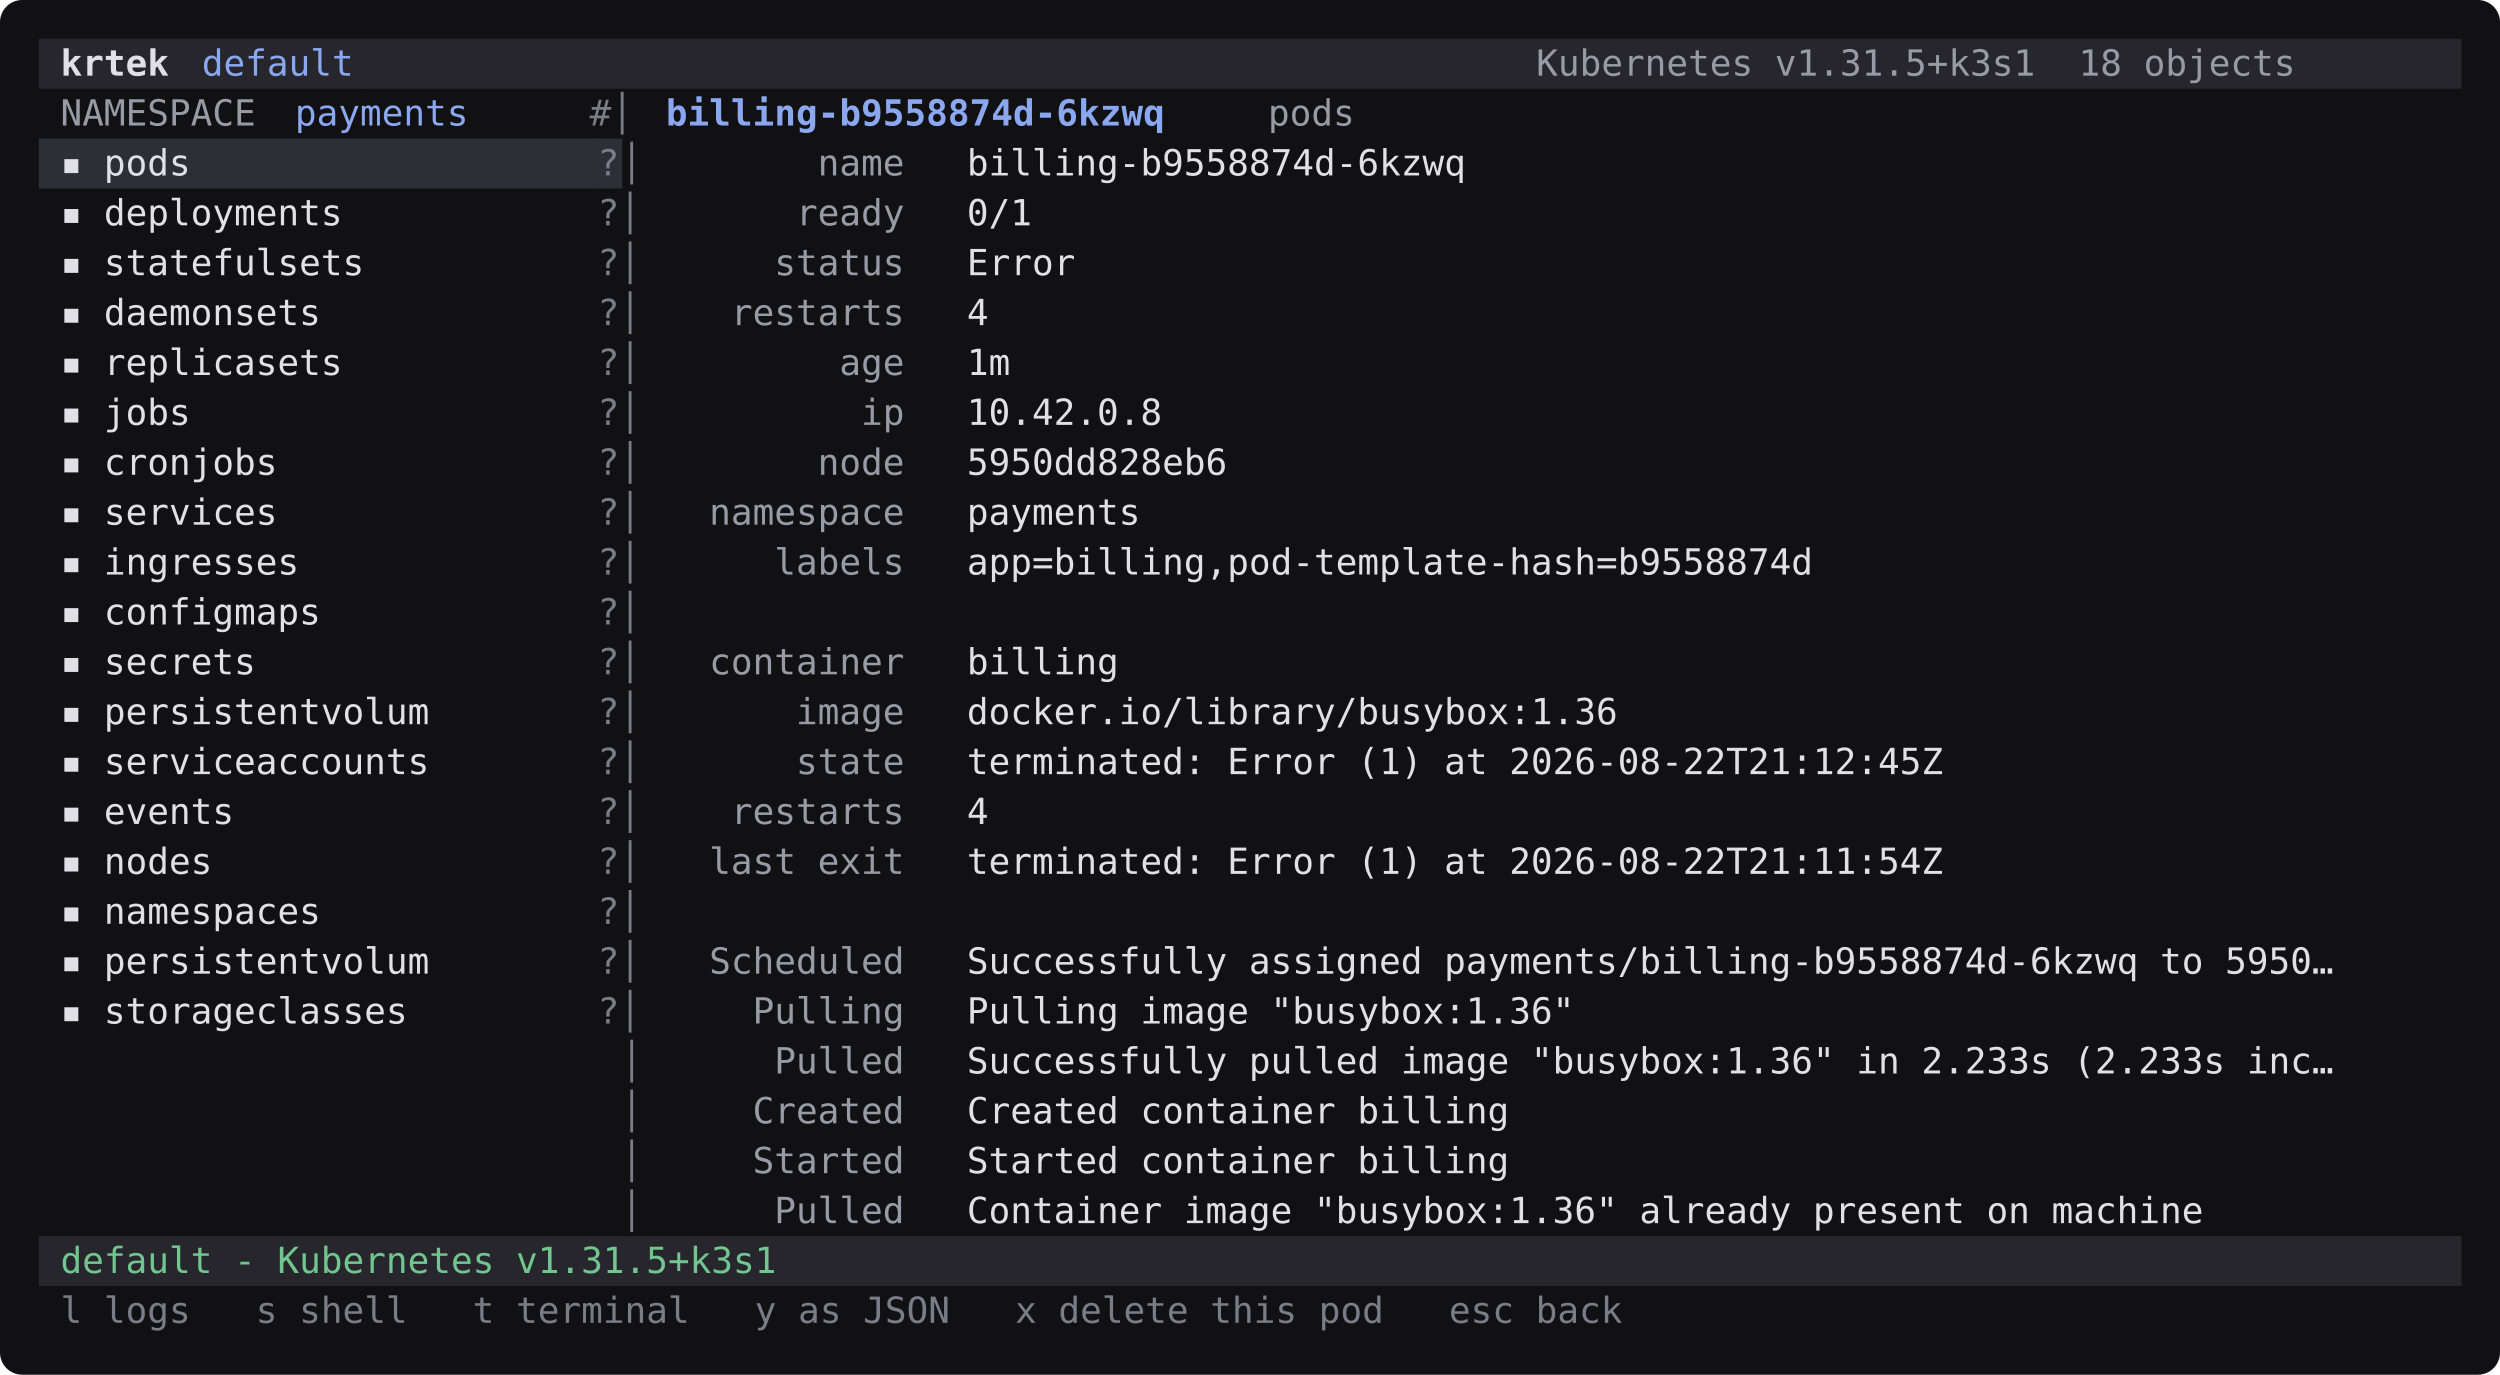
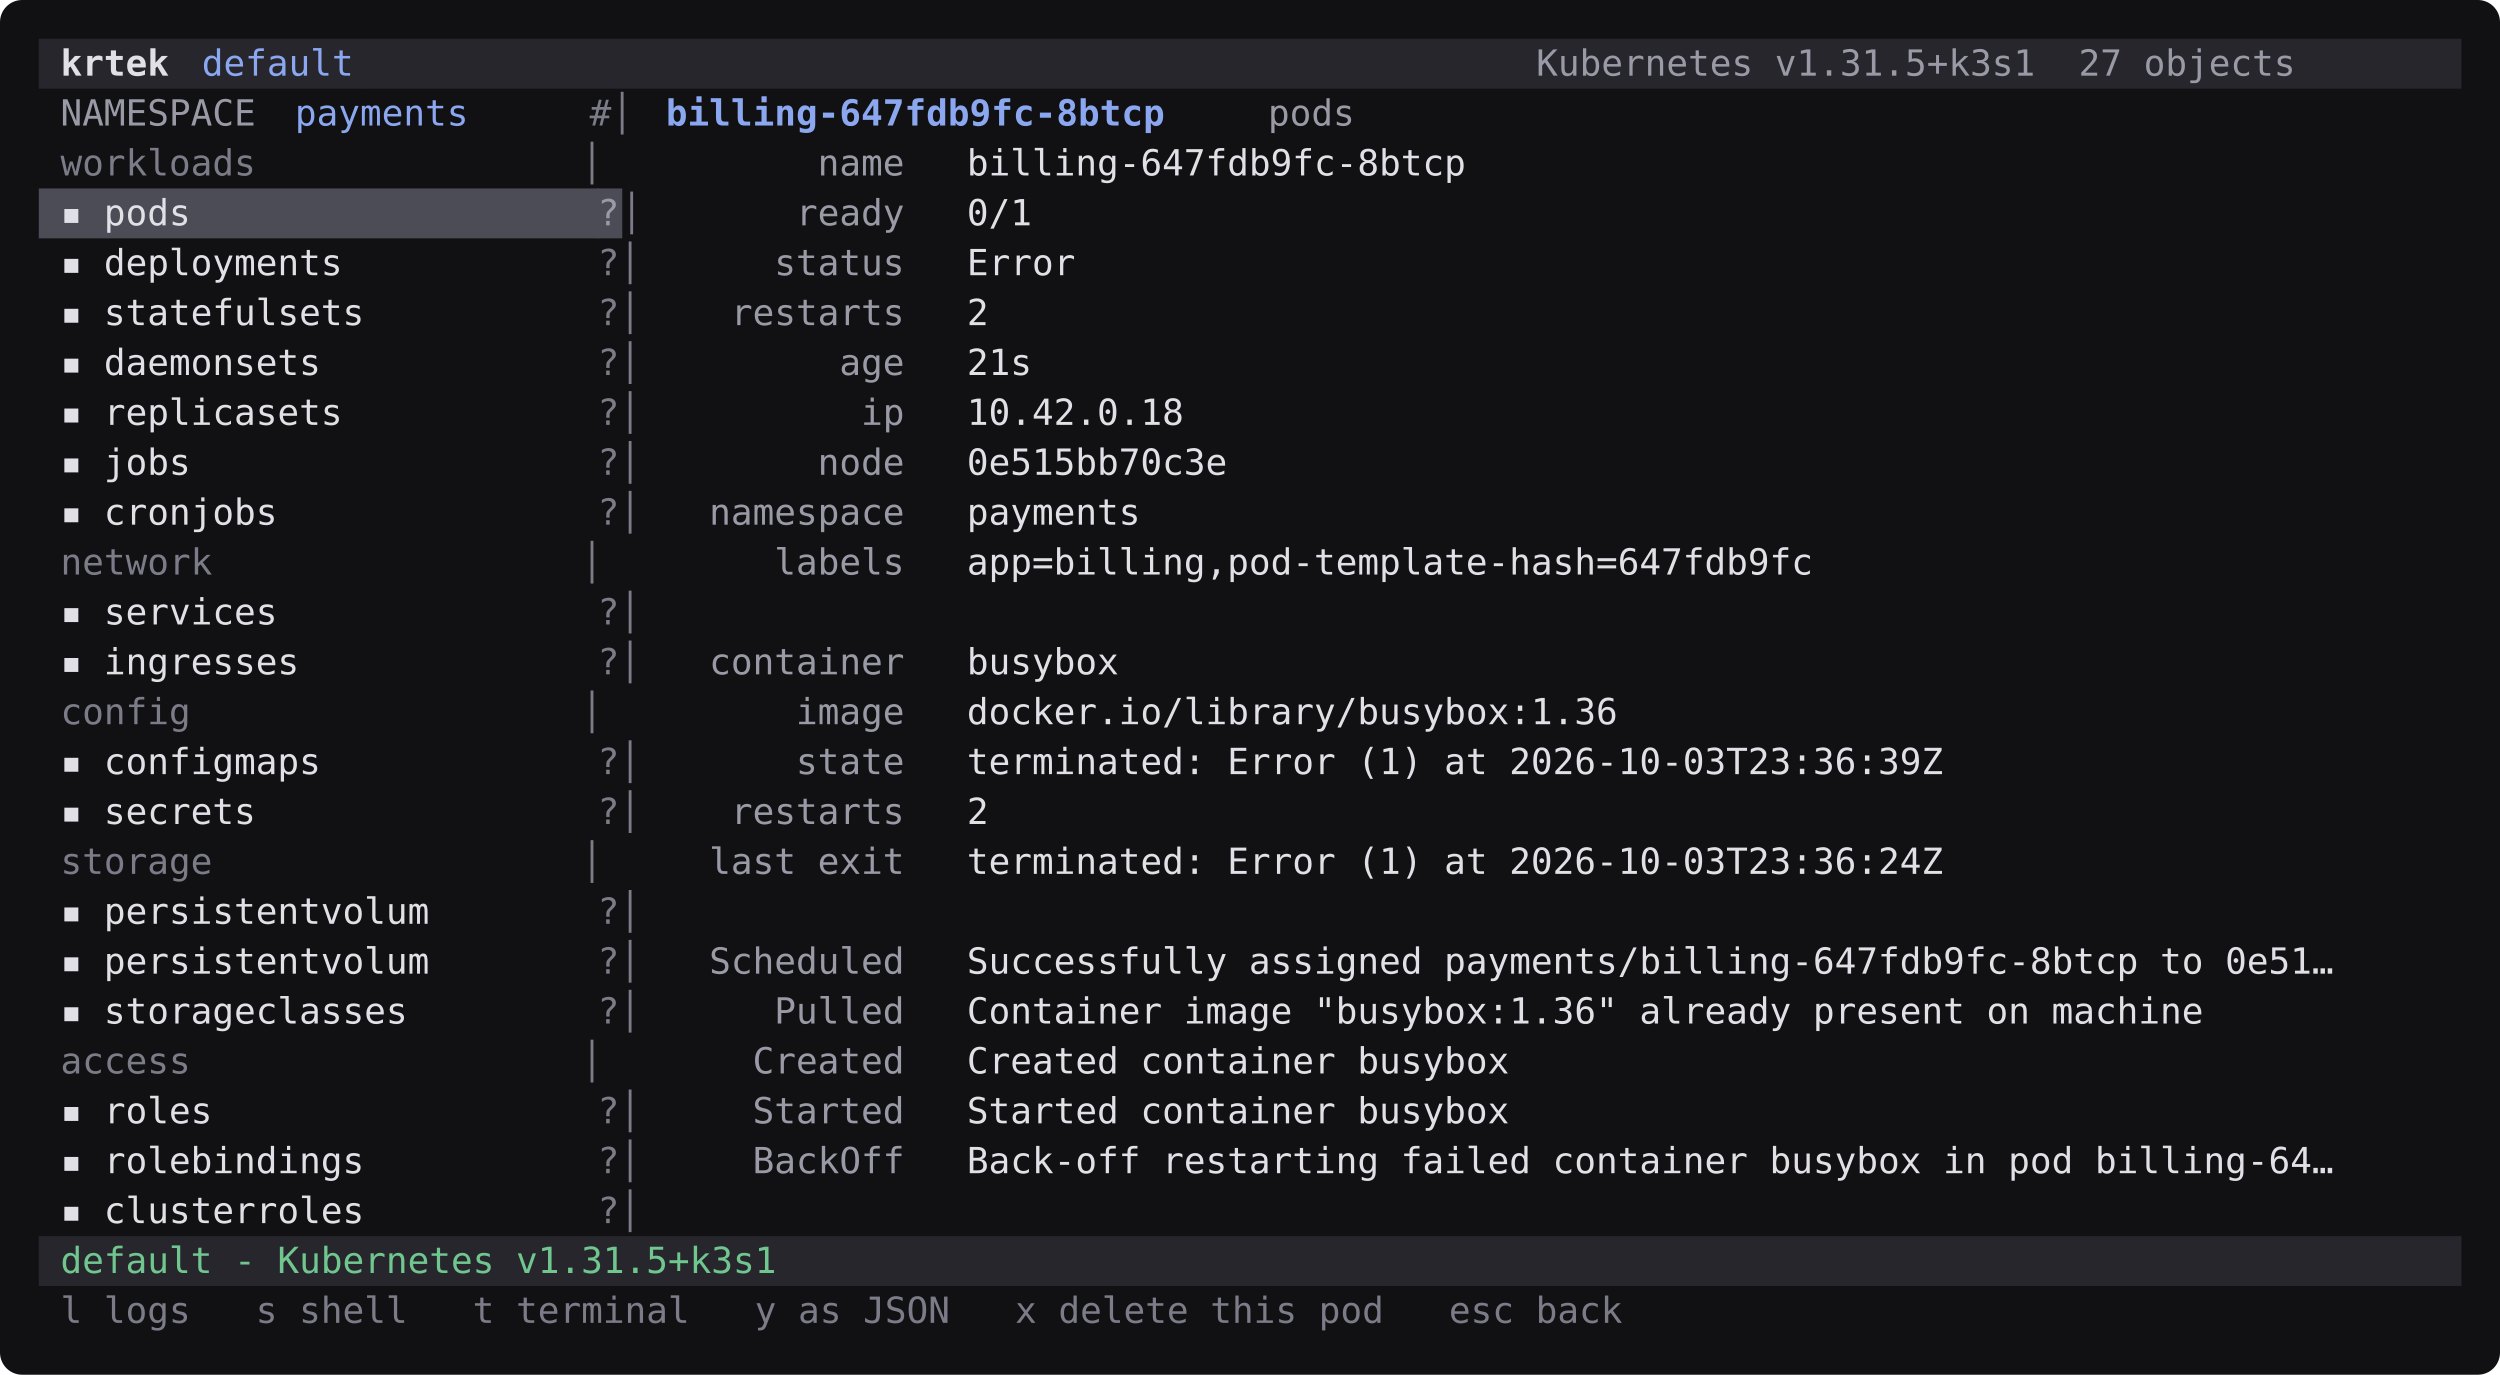
<svg xmlns="http://www.w3.org/2000/svg" width="902" height="496" viewBox="0 0 902 496" font-family="ui-monospace, SFMono-Regular, Menlo, Consolas, monospace" font-size="13.0">
  <rect width="100%" height="100%" rx="8" fill="#111114" />
  <rect x="14.0" y="14.0" width="59.3" height="18.0" fill="#26262c" />
  <rect x="72.8" y="14.0" width="59.3" height="18.0" fill="#26262c" />
  <rect x="131.6" y="14.0" width="756.5" height="18.0" fill="#26262c" />
-   <rect x="14.0" y="50.0" width="202.1" height="18.0" fill="#2e2e36" />
-   <rect x="215.6" y="50.0" width="8.9" height="18.0" fill="#2e2e36" />
+   <rect x="14.0" y="68.0" width="202.1" height="18.0" fill="#4c4c56" />
+   <rect x="215.6" y="68.0" width="8.9" height="18.0" fill="#4c4c56" />
  <rect x="14.0" y="446.0" width="286.1" height="18.0" fill="#26262c" />
  <rect x="299.6" y="446.0" width="588.5" height="18.0" fill="#26262c" />
  <text x="14.0" y="27.3" fill="#e0e0e6" font-weight="600" xml:space="preserve" textLength="58.8" lengthAdjust="spacing"> krtek </text>
  <text x="72.8" y="27.3" fill="#8aa7f0" xml:space="preserve" textLength="58.8" lengthAdjust="spacing">default</text>
-   <text x="131.6" y="27.3" fill="#9a9aa6" xml:space="preserve" textLength="756.0" lengthAdjust="spacing">                                                      Kubernetes v1.31.5+k3s1  18 objects </text>
+   <text x="131.6" y="27.3" fill="#9a9aa6" xml:space="preserve" textLength="756.0" lengthAdjust="spacing">                                                      Kubernetes v1.31.5+k3s1  27 objects </text>
  <text x="14.0" y="45.3" fill="#9a9aa6" xml:space="preserve" textLength="92.4" lengthAdjust="spacing"> NAMESPACE </text>
  <text x="106.4" y="45.3" fill="#8aa7f0" xml:space="preserve" textLength="67.2" lengthAdjust="spacing">payments</text>
  <text x="173.6" y="45.3" fill="#7c7c88" xml:space="preserve" textLength="58.8" lengthAdjust="spacing">     #│</text>
-   <text x="232.4" y="45.3" fill="#8aa7f0" font-weight="600" xml:space="preserve" textLength="201.6" lengthAdjust="spacing"> billing-b9558874d-6kzwq</text>
+   <text x="232.4" y="45.3" fill="#8aa7f0" font-weight="600" xml:space="preserve" textLength="201.6" lengthAdjust="spacing"> billing-647fdb9fc-8btcp</text>
  <text x="434.0" y="45.3" fill="#9a9aa6" xml:space="preserve" textLength="453.6" lengthAdjust="spacing">   pods                                               </text>
-   <text x="14.0" y="63.3" fill="#e0e0e6" xml:space="preserve" textLength="201.6" lengthAdjust="spacing"> ▪ pods                 </text>
-   <text x="215.6" y="63.3" fill="#7c7c88" xml:space="preserve" textLength="8.4" lengthAdjust="spacing">?</text>
-   <text x="224.0" y="63.3" fill="#7c7c88" xml:space="preserve" textLength="8.4" lengthAdjust="spacing">│</text>
+   <text x="14.0" y="63.3" fill="#7c7c88" xml:space="preserve" textLength="218.4" lengthAdjust="spacing"> workloads               │</text>
  <text x="232.4" y="63.3" fill="#9a9aa6" xml:space="preserve" textLength="100.8" lengthAdjust="spacing">        name</text>
-   <text x="333.2" y="63.3" fill="#e0e0e6" xml:space="preserve" textLength="210.0" lengthAdjust="spacing">  billing-b9558874d-6kzwq</text>
-   <text x="14.0" y="81.3" fill="#e0e0e6" xml:space="preserve" textLength="201.6" lengthAdjust="spacing"> ▪ deployments          </text>
-   <text x="215.6" y="81.3" fill="#7c7c88" xml:space="preserve" textLength="16.8" lengthAdjust="spacing">?│</text>
+   <text x="333.2" y="63.3" fill="#e0e0e6" xml:space="preserve" textLength="210.0" lengthAdjust="spacing">  billing-647fdb9fc-8btcp</text>
+   <text x="14.0" y="81.3" fill="#e0e0e6" xml:space="preserve" textLength="201.6" lengthAdjust="spacing"> ▪ pods                 </text>
+   <text x="215.6" y="81.3" fill="#9a9aa6" xml:space="preserve" textLength="8.4" lengthAdjust="spacing">?</text>
+   <text x="224.0" y="81.3" fill="#7c7c88" xml:space="preserve" textLength="8.4" lengthAdjust="spacing">│</text>
  <text x="232.4" y="81.3" fill="#9a9aa6" xml:space="preserve" textLength="100.8" lengthAdjust="spacing">       ready</text>
  <text x="333.2" y="81.3" fill="#e0e0e6" xml:space="preserve" textLength="554.4" lengthAdjust="spacing">  0/1                                                             </text>
-   <text x="14.0" y="99.3" fill="#e0e0e6" xml:space="preserve" textLength="201.6" lengthAdjust="spacing"> ▪ statefulsets         </text>
+   <text x="14.0" y="99.3" fill="#e0e0e6" xml:space="preserve" textLength="201.6" lengthAdjust="spacing"> ▪ deployments          </text>
  <text x="215.6" y="99.3" fill="#7c7c88" xml:space="preserve" textLength="16.8" lengthAdjust="spacing">?│</text>
  <text x="232.4" y="99.3" fill="#9a9aa6" xml:space="preserve" textLength="100.8" lengthAdjust="spacing">      status</text>
  <text x="333.2" y="99.3" fill="#e0e0e6" xml:space="preserve" textLength="554.4" lengthAdjust="spacing">  Error                                                           </text>
-   <text x="14.0" y="117.3" fill="#e0e0e6" xml:space="preserve" textLength="201.6" lengthAdjust="spacing"> ▪ daemonsets           </text>
+   <text x="14.0" y="117.3" fill="#e0e0e6" xml:space="preserve" textLength="201.6" lengthAdjust="spacing"> ▪ statefulsets         </text>
  <text x="215.6" y="117.3" fill="#7c7c88" xml:space="preserve" textLength="16.8" lengthAdjust="spacing">?│</text>
  <text x="232.4" y="117.3" fill="#9a9aa6" xml:space="preserve" textLength="100.8" lengthAdjust="spacing">    restarts</text>
-   <text x="333.2" y="117.3" fill="#e0e0e6" xml:space="preserve" textLength="554.4" lengthAdjust="spacing">  4                                                               </text>
-   <text x="14.0" y="135.3" fill="#e0e0e6" xml:space="preserve" textLength="201.6" lengthAdjust="spacing"> ▪ replicasets          </text>
+   <text x="333.2" y="117.3" fill="#e0e0e6" xml:space="preserve" textLength="554.4" lengthAdjust="spacing">  2                                                               </text>
+   <text x="14.0" y="135.3" fill="#e0e0e6" xml:space="preserve" textLength="201.6" lengthAdjust="spacing"> ▪ daemonsets           </text>
  <text x="215.6" y="135.3" fill="#7c7c88" xml:space="preserve" textLength="16.8" lengthAdjust="spacing">?│</text>
  <text x="232.4" y="135.3" fill="#9a9aa6" xml:space="preserve" textLength="100.8" lengthAdjust="spacing">         age</text>
-   <text x="333.2" y="135.3" fill="#e0e0e6" xml:space="preserve" textLength="554.4" lengthAdjust="spacing">  1m                                                              </text>
-   <text x="14.0" y="153.3" fill="#e0e0e6" xml:space="preserve" textLength="201.6" lengthAdjust="spacing"> ▪ jobs                 </text>
+   <text x="333.2" y="135.3" fill="#e0e0e6" xml:space="preserve" textLength="554.4" lengthAdjust="spacing">  21s                                                             </text>
+   <text x="14.0" y="153.3" fill="#e0e0e6" xml:space="preserve" textLength="201.6" lengthAdjust="spacing"> ▪ replicasets          </text>
  <text x="215.6" y="153.3" fill="#7c7c88" xml:space="preserve" textLength="16.8" lengthAdjust="spacing">?│</text>
  <text x="232.4" y="153.3" fill="#9a9aa6" xml:space="preserve" textLength="100.8" lengthAdjust="spacing">          ip</text>
-   <text x="333.2" y="153.3" fill="#e0e0e6" xml:space="preserve" textLength="554.4" lengthAdjust="spacing">  10.42.0.8                                                       </text>
-   <text x="14.0" y="171.3" fill="#e0e0e6" xml:space="preserve" textLength="201.6" lengthAdjust="spacing"> ▪ cronjobs             </text>
+   <text x="333.2" y="153.3" fill="#e0e0e6" xml:space="preserve" textLength="554.4" lengthAdjust="spacing">  10.42.0.18                                                      </text>
+   <text x="14.0" y="171.3" fill="#e0e0e6" xml:space="preserve" textLength="201.6" lengthAdjust="spacing"> ▪ jobs                 </text>
  <text x="215.6" y="171.3" fill="#7c7c88" xml:space="preserve" textLength="16.8" lengthAdjust="spacing">?│</text>
  <text x="232.4" y="171.3" fill="#9a9aa6" xml:space="preserve" textLength="100.8" lengthAdjust="spacing">        node</text>
-   <text x="333.2" y="171.3" fill="#e0e0e6" xml:space="preserve" textLength="554.4" lengthAdjust="spacing">  5950dd828eb6                                                    </text>
-   <text x="14.0" y="189.3" fill="#e0e0e6" xml:space="preserve" textLength="201.6" lengthAdjust="spacing"> ▪ services             </text>
+   <text x="333.2" y="171.3" fill="#e0e0e6" xml:space="preserve" textLength="554.4" lengthAdjust="spacing">  0e515bb70c3e                                                    </text>
+   <text x="14.0" y="189.3" fill="#e0e0e6" xml:space="preserve" textLength="201.6" lengthAdjust="spacing"> ▪ cronjobs             </text>
  <text x="215.6" y="189.3" fill="#7c7c88" xml:space="preserve" textLength="16.8" lengthAdjust="spacing">?│</text>
  <text x="232.4" y="189.3" fill="#9a9aa6" xml:space="preserve" textLength="100.8" lengthAdjust="spacing">   namespace</text>
  <text x="333.2" y="189.3" fill="#e0e0e6" xml:space="preserve" textLength="554.4" lengthAdjust="spacing">  payments                                                        </text>
-   <text x="14.0" y="207.3" fill="#e0e0e6" xml:space="preserve" textLength="201.6" lengthAdjust="spacing"> ▪ ingresses            </text>
-   <text x="215.6" y="207.3" fill="#7c7c88" xml:space="preserve" textLength="16.8" lengthAdjust="spacing">?│</text>
+   <text x="14.0" y="207.3" fill="#7c7c88" xml:space="preserve" textLength="218.4" lengthAdjust="spacing"> network                 │</text>
  <text x="232.4" y="207.3" fill="#9a9aa6" xml:space="preserve" textLength="100.8" lengthAdjust="spacing">      labels</text>
-   <text x="333.2" y="207.3" fill="#e0e0e6" xml:space="preserve" textLength="554.4" lengthAdjust="spacing">  app=billing,pod-template-hash=b9558874d                         </text>
-   <text x="14.0" y="225.3" fill="#e0e0e6" xml:space="preserve" textLength="201.6" lengthAdjust="spacing"> ▪ configmaps           </text>
+   <text x="333.2" y="207.3" fill="#e0e0e6" xml:space="preserve" textLength="554.4" lengthAdjust="spacing">  app=billing,pod-template-hash=647fdb9fc                         </text>
+   <text x="14.0" y="225.3" fill="#e0e0e6" xml:space="preserve" textLength="201.6" lengthAdjust="spacing"> ▪ services             </text>
  <text x="215.6" y="225.3" fill="#7c7c88" xml:space="preserve" textLength="16.8" lengthAdjust="spacing">?│</text>
-   <text x="14.0" y="243.3" fill="#e0e0e6" xml:space="preserve" textLength="201.6" lengthAdjust="spacing"> ▪ secrets              </text>
+   <text x="14.0" y="243.3" fill="#e0e0e6" xml:space="preserve" textLength="201.6" lengthAdjust="spacing"> ▪ ingresses            </text>
  <text x="215.6" y="243.3" fill="#7c7c88" xml:space="preserve" textLength="16.8" lengthAdjust="spacing">?│</text>
  <text x="232.4" y="243.3" fill="#9a9aa6" xml:space="preserve" textLength="100.8" lengthAdjust="spacing">   container</text>
-   <text x="333.2" y="243.3" fill="#e0e0e6" xml:space="preserve" textLength="554.4" lengthAdjust="spacing">  billing                                                         </text>
-   <text x="14.0" y="261.3" fill="#e0e0e6" xml:space="preserve" textLength="201.6" lengthAdjust="spacing"> ▪ persistentvolum      </text>
-   <text x="215.6" y="261.3" fill="#7c7c88" xml:space="preserve" textLength="16.8" lengthAdjust="spacing">?│</text>
+   <text x="333.2" y="243.3" fill="#e0e0e6" xml:space="preserve" textLength="554.4" lengthAdjust="spacing">  busybox                                                         </text>
+   <text x="14.0" y="261.3" fill="#7c7c88" xml:space="preserve" textLength="218.4" lengthAdjust="spacing"> config                  │</text>
  <text x="232.4" y="261.3" fill="#9a9aa6" xml:space="preserve" textLength="100.8" lengthAdjust="spacing">       image</text>
  <text x="333.2" y="261.3" fill="#e0e0e6" xml:space="preserve" textLength="554.4" lengthAdjust="spacing">  docker.io/library/busybox:1.36                                  </text>
-   <text x="14.0" y="279.3" fill="#e0e0e6" xml:space="preserve" textLength="201.6" lengthAdjust="spacing"> ▪ serviceaccounts      </text>
+   <text x="14.0" y="279.3" fill="#e0e0e6" xml:space="preserve" textLength="201.6" lengthAdjust="spacing"> ▪ configmaps           </text>
  <text x="215.6" y="279.3" fill="#7c7c88" xml:space="preserve" textLength="16.8" lengthAdjust="spacing">?│</text>
  <text x="232.4" y="279.3" fill="#9a9aa6" xml:space="preserve" textLength="100.8" lengthAdjust="spacing">       state</text>
-   <text x="333.2" y="279.3" fill="#e0e0e6" xml:space="preserve" textLength="554.4" lengthAdjust="spacing">  terminated: Error (1) at 2026-08-22T21:12:45Z                   </text>
-   <text x="14.0" y="297.3" fill="#e0e0e6" xml:space="preserve" textLength="201.6" lengthAdjust="spacing"> ▪ events               </text>
+   <text x="333.2" y="279.3" fill="#e0e0e6" xml:space="preserve" textLength="554.4" lengthAdjust="spacing">  terminated: Error (1) at 2026-10-03T23:36:39Z                   </text>
+   <text x="14.0" y="297.3" fill="#e0e0e6" xml:space="preserve" textLength="201.6" lengthAdjust="spacing"> ▪ secrets              </text>
  <text x="215.6" y="297.3" fill="#7c7c88" xml:space="preserve" textLength="16.8" lengthAdjust="spacing">?│</text>
  <text x="232.4" y="297.3" fill="#9a9aa6" xml:space="preserve" textLength="100.8" lengthAdjust="spacing">    restarts</text>
-   <text x="333.2" y="297.3" fill="#e0e0e6" xml:space="preserve" textLength="554.4" lengthAdjust="spacing">  4                                                               </text>
-   <text x="14.0" y="315.3" fill="#e0e0e6" xml:space="preserve" textLength="201.6" lengthAdjust="spacing"> ▪ nodes                </text>
-   <text x="215.6" y="315.3" fill="#7c7c88" xml:space="preserve" textLength="16.8" lengthAdjust="spacing">?│</text>
+   <text x="333.2" y="297.3" fill="#e0e0e6" xml:space="preserve" textLength="554.4" lengthAdjust="spacing">  2                                                               </text>
+   <text x="14.0" y="315.3" fill="#7c7c88" xml:space="preserve" textLength="218.4" lengthAdjust="spacing"> storage                 │</text>
  <text x="232.4" y="315.3" fill="#9a9aa6" xml:space="preserve" textLength="100.8" lengthAdjust="spacing">   last exit</text>
-   <text x="333.2" y="315.3" fill="#e0e0e6" xml:space="preserve" textLength="554.4" lengthAdjust="spacing">  terminated: Error (1) at 2026-08-22T21:11:54Z                   </text>
-   <text x="14.0" y="333.3" fill="#e0e0e6" xml:space="preserve" textLength="201.6" lengthAdjust="spacing"> ▪ namespaces           </text>
+   <text x="333.2" y="315.3" fill="#e0e0e6" xml:space="preserve" textLength="554.4" lengthAdjust="spacing">  terminated: Error (1) at 2026-10-03T23:36:24Z                   </text>
+   <text x="14.0" y="333.3" fill="#e0e0e6" xml:space="preserve" textLength="201.6" lengthAdjust="spacing"> ▪ persistentvolum      </text>
  <text x="215.6" y="333.3" fill="#7c7c88" xml:space="preserve" textLength="16.8" lengthAdjust="spacing">?│</text>
  <text x="14.0" y="351.3" fill="#e0e0e6" xml:space="preserve" textLength="201.6" lengthAdjust="spacing"> ▪ persistentvolum      </text>
  <text x="215.6" y="351.3" fill="#7c7c88" xml:space="preserve" textLength="16.8" lengthAdjust="spacing">?│</text>
  <text x="232.4" y="351.3" fill="#9a9aa6" xml:space="preserve" textLength="100.8" lengthAdjust="spacing">   Scheduled</text>
-   <text x="333.2" y="351.3" fill="#e0e0e6" xml:space="preserve" textLength="554.4" lengthAdjust="spacing">  Successfully assigned payments/billing-b9558874d-6kzwq to 5950… </text>
+   <text x="333.2" y="351.3" fill="#e0e0e6" xml:space="preserve" textLength="554.4" lengthAdjust="spacing">  Successfully assigned payments/billing-647fdb9fc-8btcp to 0e51… </text>
  <text x="14.0" y="369.3" fill="#e0e0e6" xml:space="preserve" textLength="201.6" lengthAdjust="spacing"> ▪ storageclasses       </text>
  <text x="215.6" y="369.3" fill="#7c7c88" xml:space="preserve" textLength="16.8" lengthAdjust="spacing">?│</text>
-   <text x="232.4" y="369.3" fill="#9a9aa6" xml:space="preserve" textLength="100.8" lengthAdjust="spacing">     Pulling</text>
-   <text x="333.2" y="369.3" fill="#e0e0e6" xml:space="preserve" textLength="554.4" lengthAdjust="spacing">  Pulling image "busybox:1.36"                                    </text>
-   <text x="224.0" y="387.3" fill="#7c7c88" xml:space="preserve" textLength="8.4" lengthAdjust="spacing">│</text>
-   <text x="232.4" y="387.3" fill="#9a9aa6" xml:space="preserve" textLength="100.8" lengthAdjust="spacing">      Pulled</text>
-   <text x="333.2" y="387.3" fill="#e0e0e6" xml:space="preserve" textLength="554.4" lengthAdjust="spacing">  Successfully pulled image "busybox:1.36" in 2.233s (2.233s inc… </text>
-   <text x="224.0" y="405.3" fill="#7c7c88" xml:space="preserve" textLength="8.4" lengthAdjust="spacing">│</text>
-   <text x="232.4" y="405.3" fill="#9a9aa6" xml:space="preserve" textLength="100.8" lengthAdjust="spacing">     Created</text>
-   <text x="333.2" y="405.3" fill="#e0e0e6" xml:space="preserve" textLength="554.4" lengthAdjust="spacing">  Created container billing                                       </text>
-   <text x="224.0" y="423.3" fill="#7c7c88" xml:space="preserve" textLength="8.4" lengthAdjust="spacing">│</text>
-   <text x="232.4" y="423.3" fill="#9a9aa6" xml:space="preserve" textLength="100.8" lengthAdjust="spacing">     Started</text>
-   <text x="333.2" y="423.3" fill="#e0e0e6" xml:space="preserve" textLength="554.4" lengthAdjust="spacing">  Started container billing                                       </text>
-   <text x="224.0" y="441.3" fill="#7c7c88" xml:space="preserve" textLength="8.4" lengthAdjust="spacing">│</text>
-   <text x="232.4" y="441.3" fill="#9a9aa6" xml:space="preserve" textLength="100.8" lengthAdjust="spacing">      Pulled</text>
-   <text x="333.2" y="441.3" fill="#e0e0e6" xml:space="preserve" textLength="554.4" lengthAdjust="spacing">  Container image "busybox:1.36" already present on machine       </text>
+   <text x="232.4" y="369.3" fill="#9a9aa6" xml:space="preserve" textLength="100.8" lengthAdjust="spacing">      Pulled</text>
+   <text x="333.2" y="369.3" fill="#e0e0e6" xml:space="preserve" textLength="554.4" lengthAdjust="spacing">  Container image "busybox:1.36" already present on machine       </text>
+   <text x="14.0" y="387.3" fill="#7c7c88" xml:space="preserve" textLength="218.4" lengthAdjust="spacing"> access                  │</text>
+   <text x="232.4" y="387.3" fill="#9a9aa6" xml:space="preserve" textLength="100.8" lengthAdjust="spacing">     Created</text>
+   <text x="333.2" y="387.3" fill="#e0e0e6" xml:space="preserve" textLength="554.4" lengthAdjust="spacing">  Created container busybox                                       </text>
+   <text x="14.0" y="405.3" fill="#e0e0e6" xml:space="preserve" textLength="201.6" lengthAdjust="spacing"> ▪ roles                </text>
+   <text x="215.6" y="405.3" fill="#7c7c88" xml:space="preserve" textLength="16.8" lengthAdjust="spacing">?│</text>
+   <text x="232.4" y="405.3" fill="#9a9aa6" xml:space="preserve" textLength="100.8" lengthAdjust="spacing">     Started</text>
+   <text x="333.2" y="405.3" fill="#e0e0e6" xml:space="preserve" textLength="554.4" lengthAdjust="spacing">  Started container busybox                                       </text>
+   <text x="14.0" y="423.3" fill="#e0e0e6" xml:space="preserve" textLength="201.6" lengthAdjust="spacing"> ▪ rolebindings         </text>
+   <text x="215.6" y="423.3" fill="#7c7c88" xml:space="preserve" textLength="16.8" lengthAdjust="spacing">?│</text>
+   <text x="232.4" y="423.3" fill="#9a9aa6" xml:space="preserve" textLength="100.8" lengthAdjust="spacing">     BackOff</text>
+   <text x="333.2" y="423.3" fill="#e0e0e6" xml:space="preserve" textLength="554.4" lengthAdjust="spacing">  Back-off restarting failed container busybox in pod billing-64… </text>
+   <text x="14.0" y="441.3" fill="#e0e0e6" xml:space="preserve" textLength="201.6" lengthAdjust="spacing"> ▪ clusterroles         </text>
+   <text x="215.6" y="441.3" fill="#7c7c88" xml:space="preserve" textLength="16.8" lengthAdjust="spacing">?│</text>
  <text x="14.0" y="459.3" fill="#71c68f" xml:space="preserve" textLength="285.6" lengthAdjust="spacing"> default - Kubernetes v1.31.5+k3s1</text>
  <text x="14.0" y="477.3" fill="#7c7c88" xml:space="preserve" textLength="873.6" lengthAdjust="spacing"> l logs   s shell   t terminal   y as JSON   x delete this pod   esc back                               </text>
</svg>
